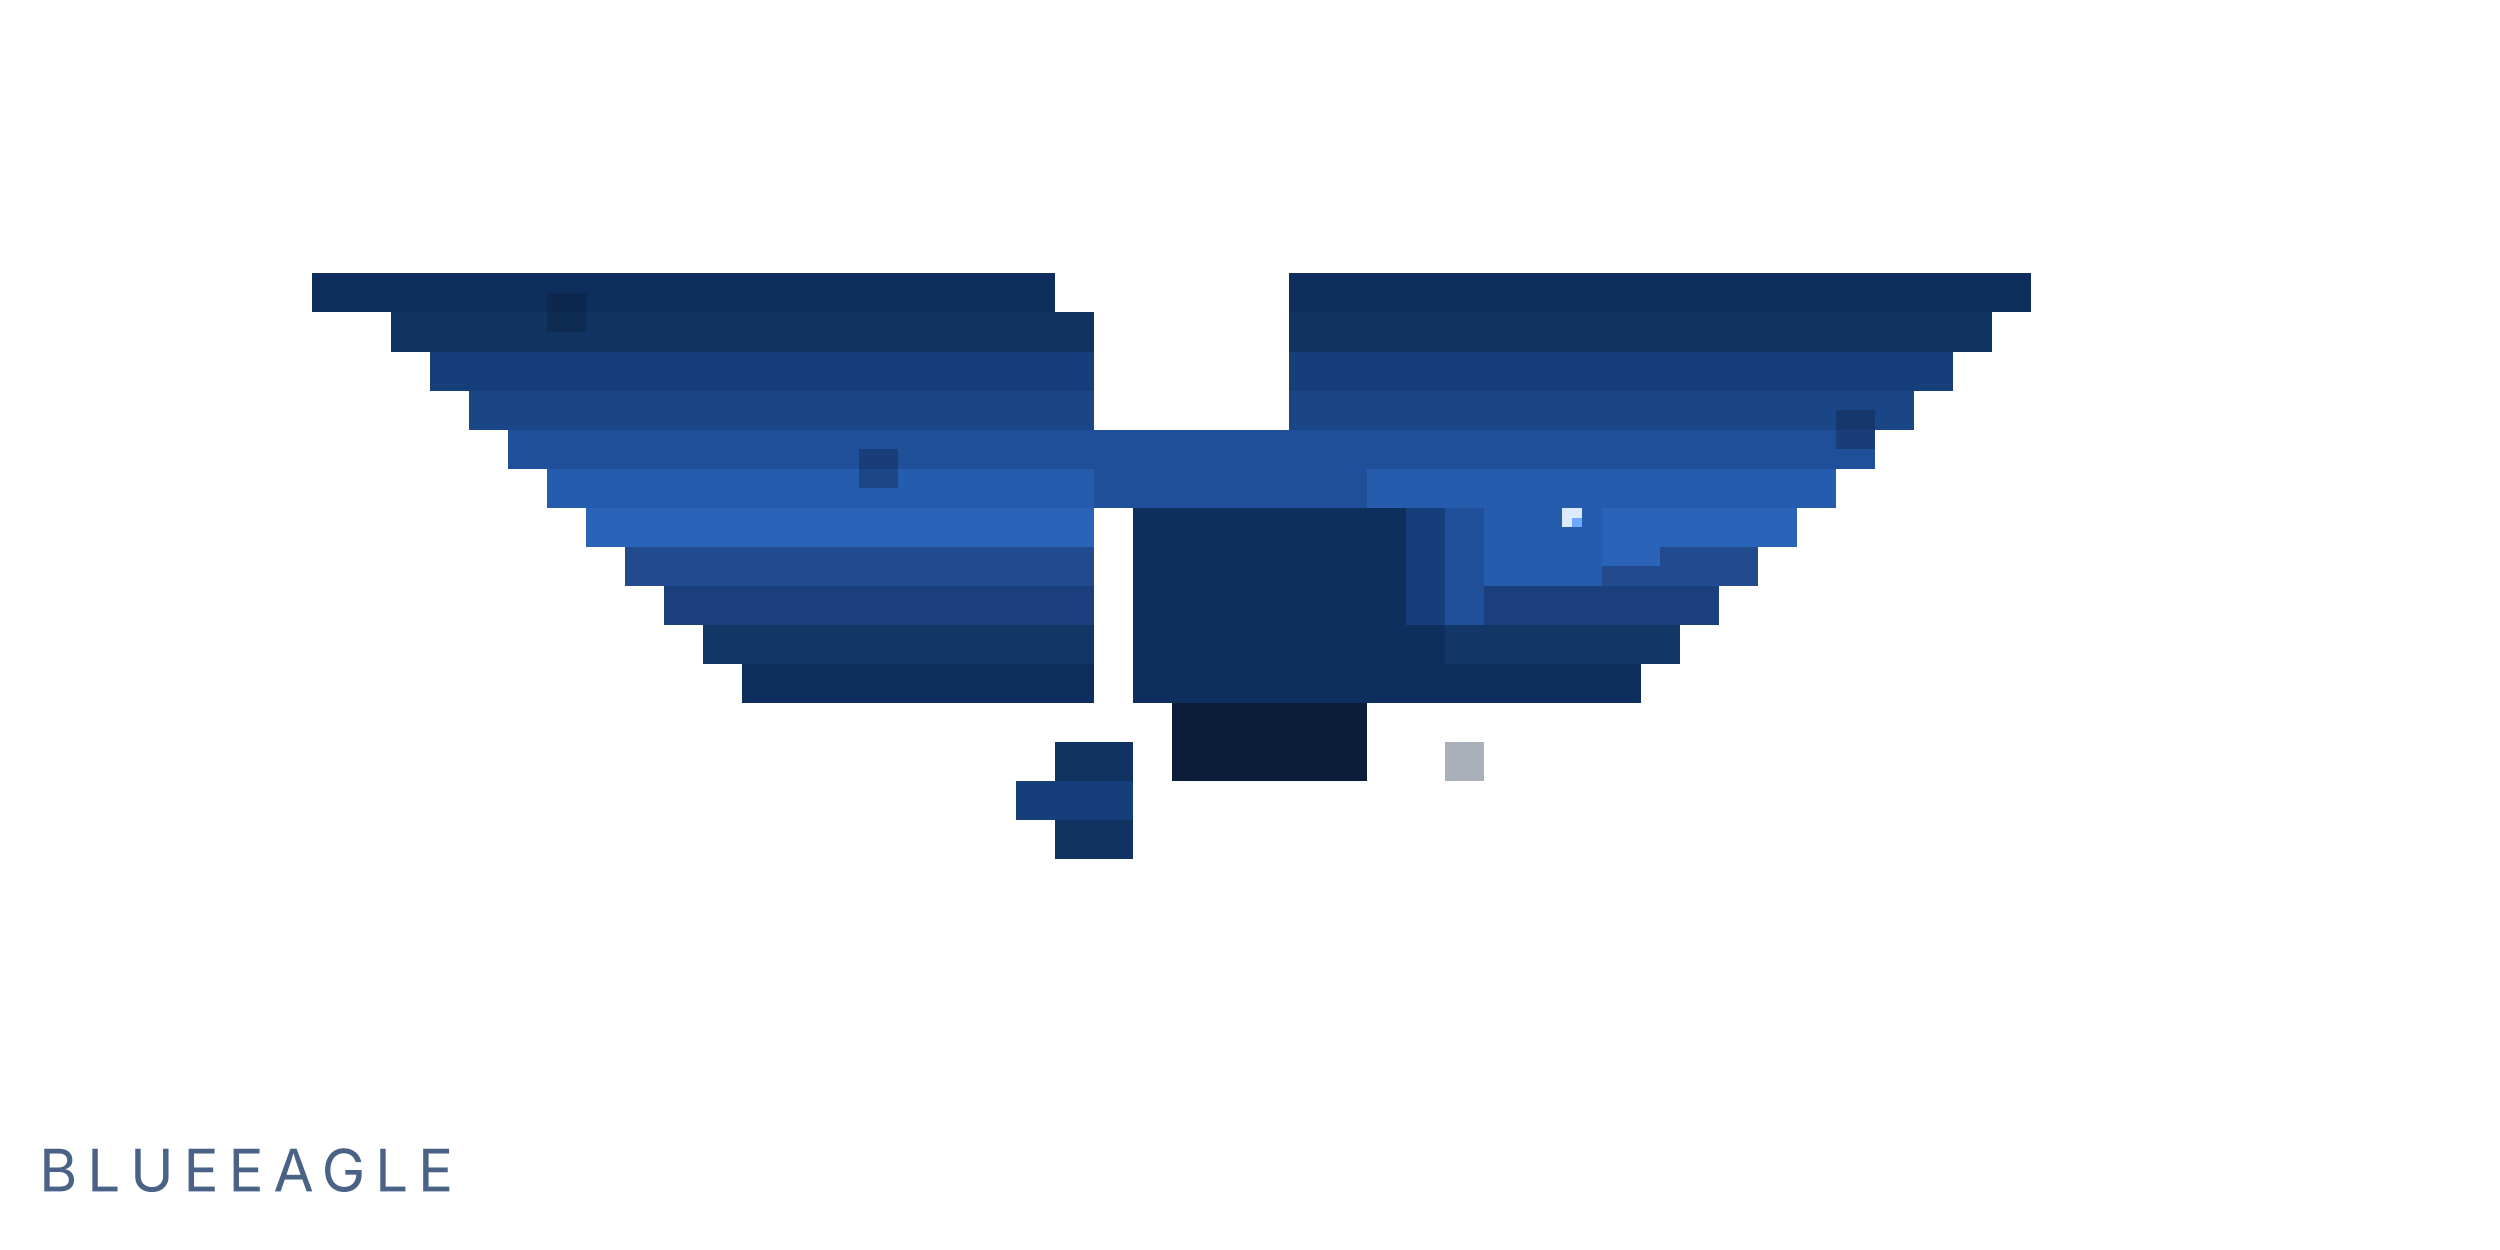
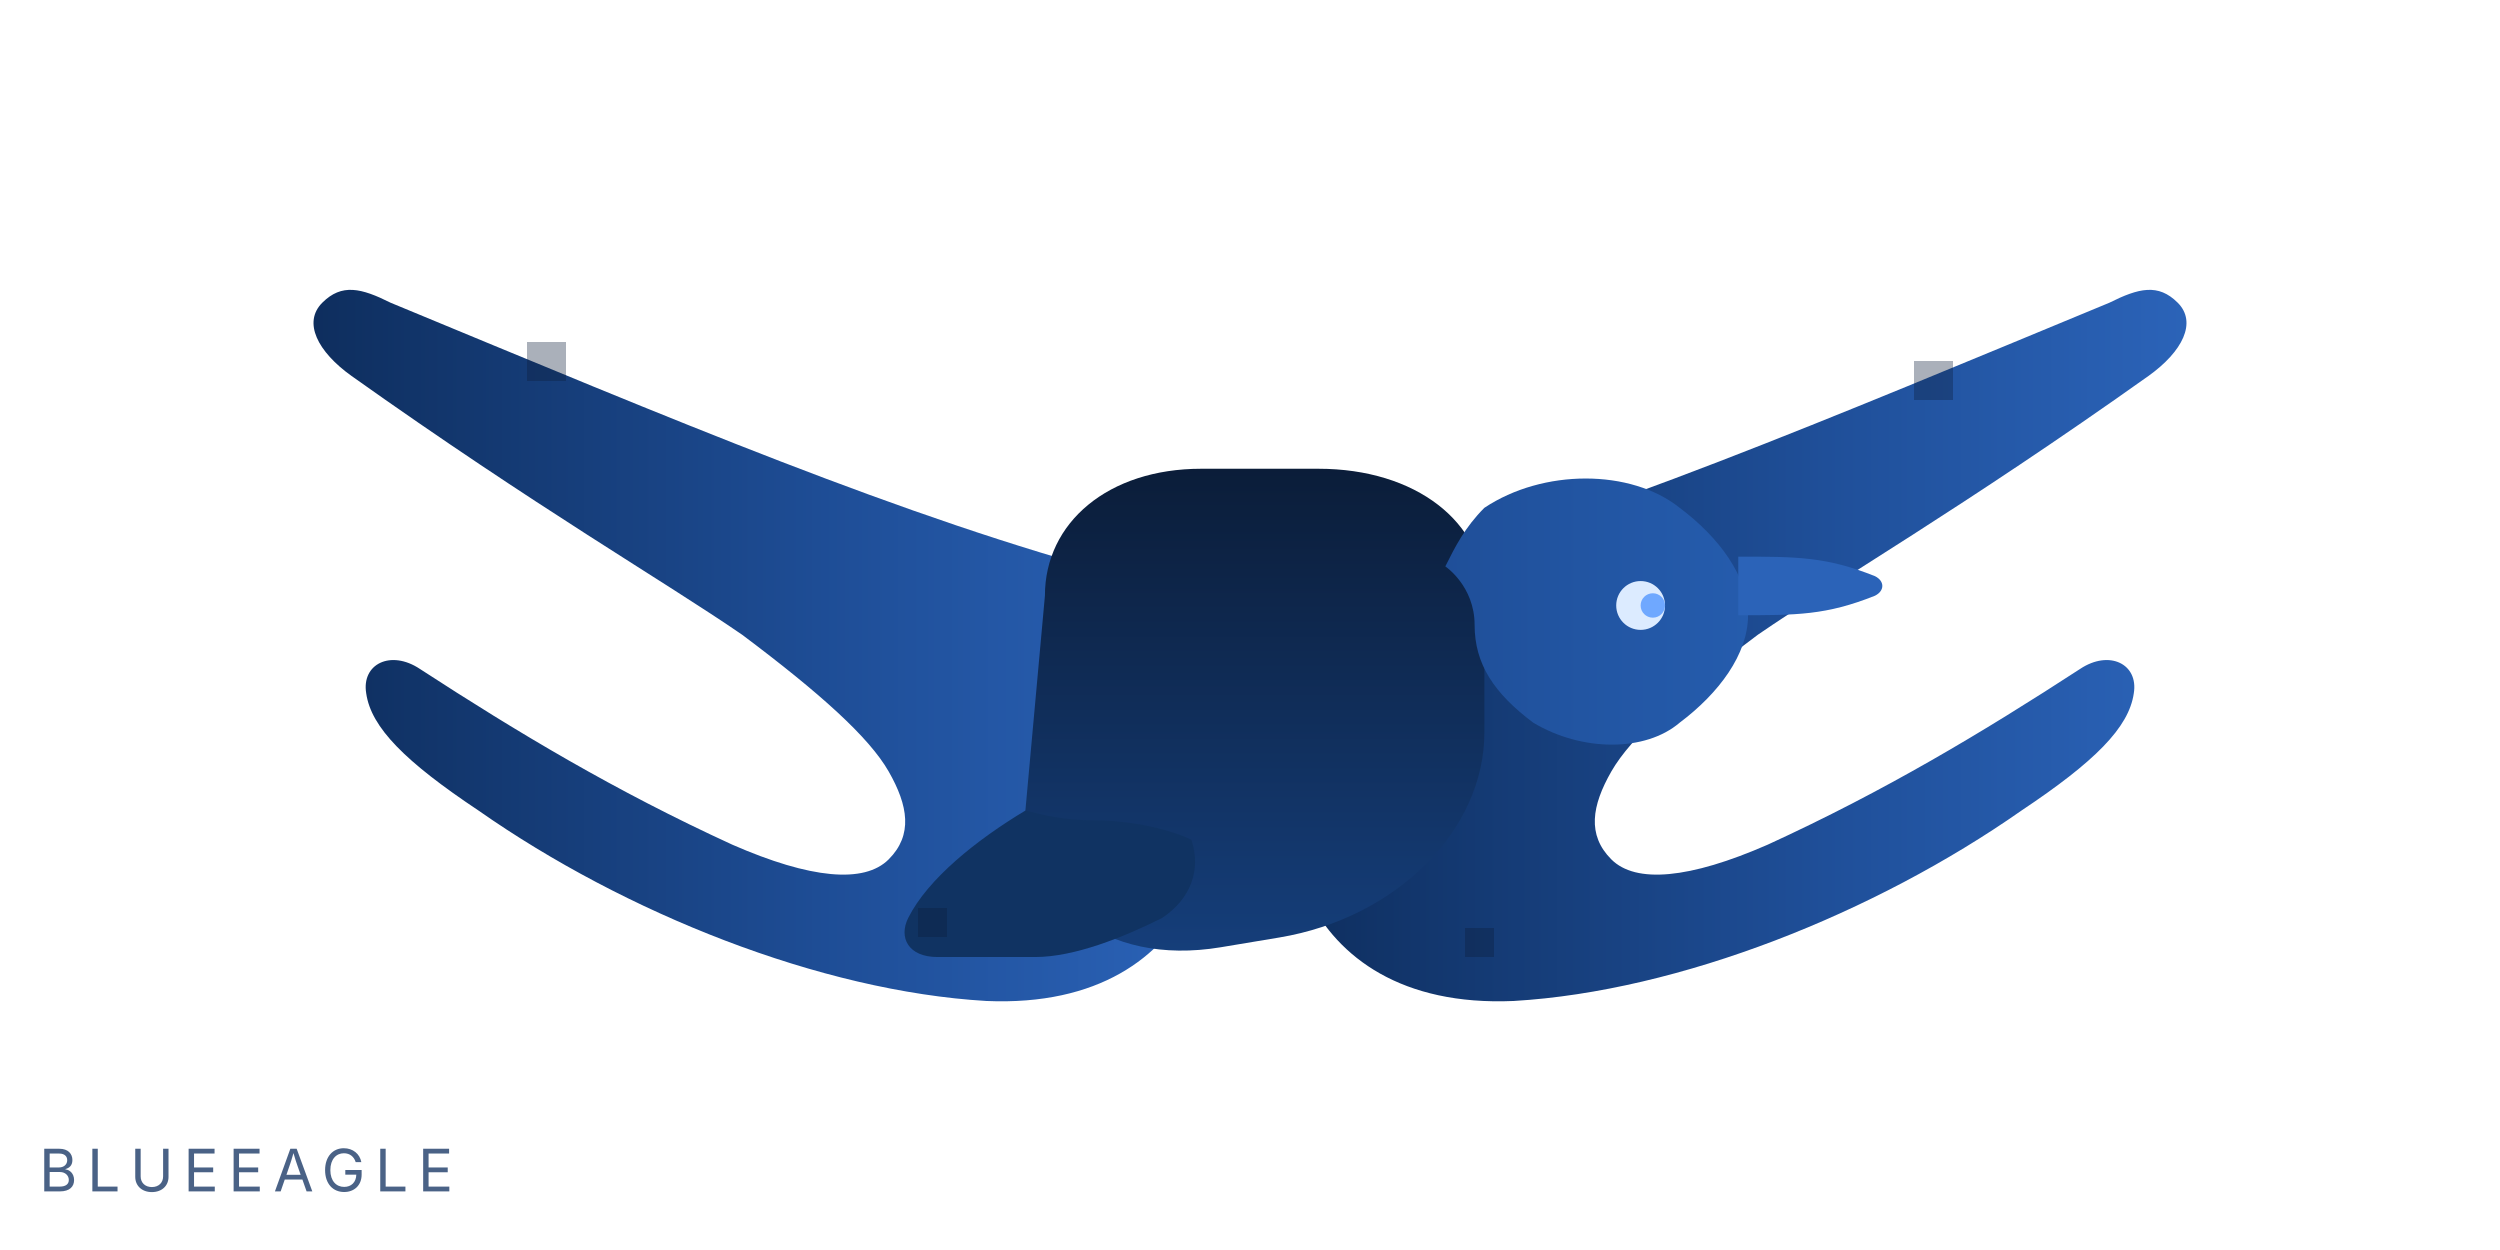
<svg xmlns="http://www.w3.org/2000/svg" viewBox="0 0 512 256" width="2048" height="1024">
  <defs>
+     <linearGradient id="wingGradient" x1="0%" y1="0%" x2="100%" y2="0%">
+       <stop offset="0%" stop-color="#0E2E5E" />
+       <stop offset="60%" stop-color="#1F4F99" />
+       <stop offset="100%" stop-color="#2B63B8" />
+     </linearGradient>
+     <linearGradient id="bodyGradient" x1="0%" y1="0%" x2="0%" y2="100%">
+       <stop offset="0%" stop-color="#0B1D39" />
+       <stop offset="100%" stop-color="#153E7A" />
+     </linearGradient>
+     <linearGradient id="headGradient" x1="0%" y1="0%" x2="100%" y2="0%">
+       <stop offset="0%" stop-color="#1F4F99" />
+       <stop offset="100%" stop-color="#255CAD" />
+     </linearGradient>
    <style>
-       .pixel { shape-rendering: crispEdges; }
+       .soft { shape-rendering: auto; }
+       .pixel-accent { shape-rendering: crispEdges; }
    </style>
  </defs>
  <rect x="0" y="0" width="512" height="256" fill="none" />
-   <g id="eagle" class="pixel">
-     <rect x="64" y="56" width="152" height="8" fill="#0E2E5E" />
-     <rect x="80" y="64" width="144" height="8" fill="#103362" />
-     <rect x="88" y="72" width="136" height="8" fill="#153E7A" />
-     <rect x="96" y="80" width="128" height="8" fill="#1A4587" />
-     <rect x="104" y="88" width="120" height="8" fill="#1F4F99" />
-     <rect x="112" y="96" width="112" height="8" fill="#255CAD" />
-     <rect x="120" y="104" width="104" height="8" fill="#2B63B8" />
-     <rect x="128" y="112" width="96" height="8" fill="#224B8F" />
-     <rect x="136" y="120" width="88" height="8" fill="#1B3F7C" />
-     <rect x="144" y="128" width="80" height="8" fill="#123665" />
-     <rect x="152" y="136" width="72" height="8" fill="#0E2E5E" />
-     <rect x="264" y="56" width="152" height="8" fill="#0E2E5E" />
-     <rect x="264" y="64" width="144" height="8" fill="#103362" />
-     <rect x="264" y="72" width="136" height="8" fill="#153E7A" />
-     <rect x="264" y="80" width="128" height="8" fill="#1A4587" />
-     <rect x="264" y="88" width="120" height="8" fill="#1F4F99" />
-     <rect x="264" y="96" width="112" height="8" fill="#255CAD" />
-     <rect x="264" y="104" width="104" height="8" fill="#2B63B8" />
-     <rect x="264" y="112" width="96" height="8" fill="#224B8F" />
-     <rect x="264" y="120" width="88" height="8" fill="#1B3F7C" />
-     <rect x="264" y="128" width="80" height="8" fill="#123665" />
-     <rect x="264" y="136" width="72" height="8" fill="#0E2E5E" />
-     <rect x="224" y="88" width="56" height="16" fill="#1F4F99" />
-     <rect x="232" y="104" width="64" height="40" fill="#0E2E5E" />
-     <rect x="240" y="144" width="40" height="16" fill="#0B1D39" />
-     <rect x="216" y="152" width="16" height="8" fill="#103362" />
-     <rect x="208" y="160" width="24" height="8" fill="#153E7A" />
-     <rect x="216" y="168" width="16" height="8" fill="#103362" />
-     <rect x="288" y="104" width="8" height="24" fill="#153E7A" />
-     <rect x="296" y="104" width="8" height="24" fill="#1F4F99" />
-     <rect x="304" y="96" width="24" height="24" fill="#255CAD" />
-     <rect x="328" y="108" width="12" height="8" fill="#2B63B8" />
-     <rect x="320" y="104" width="4" height="4" fill="#DCEBFF" />
-     <rect x="322" y="106" width="2" height="2" fill="#6FA8FF" />
-     <rect x="112" y="60" width="8" height="8" fill="#0B1D39" opacity="0.4" />
-     <rect x="176" y="92" width="8" height="8" fill="#0B1D39" opacity="0.35" />
-     <rect x="376" y="84" width="8" height="8" fill="#0B1D39" opacity="0.35" />
-     <rect x="296" y="152" width="8" height="8" fill="#0B1D39" opacity="0.35" />
+   <g id="eagle" class="soft" fill-rule="evenodd">
+     <path fill="url(#wingGradient)" d="M230,118       C185,106 138,86 80,62       C74,59 70,58 66,62       C62,66 65,72 72,77       C110,104 136,119 152,130       C168,142 178,151 182,158       C186,165 187,171 182,176       C177,181 166,180 150,173       C126,162 106,150 86,137       C80,133 74,136 75,142       C76,149 83,156 98,166       C128,187 168,203 202,205       C225,206 238,196 244,184       C250,172 250,160 244,148       C240,138 235,128 230,118Z" />
+     <path fill="url(#wingGradient)" d="M282,118       C327,106 374,86 432,62       C438,59 442,58 446,62       C450,66 447,72 440,77       C402,104 376,119 360,130       C344,142 334,151 330,158       C326,165 325,171 330,176       C335,181 346,180 362,173       C386,162 406,150 426,137       C432,133 438,136 437,142       C436,149 429,156 414,166       C384,187 344,203 310,205       C287,206 274,196 268,184       C262,172 262,160 268,148       C272,138 277,128 282,118Z" />
+     <path fill="url(#bodyGradient)" d="M214,122       C214,107 227,96 246,96       L270,96       C290,96 304,107 304,122       L304,150       C304,170 286,188 262,192       L250,194       C226,198 210,184 210,166       Z" />
+     <path fill="url(#headGradient)" d="M304,104       C316,96 334,96 344,104       C352,110 358,118 358,126       C358,134 352,142 344,148       C337,154 324,154 314,148       C306,142 302,136 302,128       C302,120 296,116 296,116       C298,112 300,108 304,104Z" />
+     <path fill="#2B63B8" d="M356,126       C368,126 374,126 384,122       C386,121 386,119 384,118       C374,114 368,114 356,114       C356,118 356,122 356,126Z" />
+     <circle cx="336" cy="124" r="5" fill="#DCEBFF" />
+     <circle cx="338.5" cy="124" r="2.5" fill="#6FA8FF" />
+     <path fill="#103362" d="M210,166       C200,172 190,180 186,188       C184,192 186,196 192,196       L212,196       C220,196 230,192 238,188       C244,184 246,178 244,172       C240,170 232,168 224,168       C218,168 214,167 210,166Z" />
+   </g>
+   <g class="pixel-accent" opacity="0.35">
+     <rect x="108" y="70" width="8" height="8" fill="#0B1D39" />
+     <rect x="392" y="74" width="8" height="8" fill="#0B1D39" />
+     <rect x="300" y="190" width="6" height="6" fill="#0B1D39" />
+     <rect x="188" y="186" width="6" height="6" fill="#0B1D39" />
  </g>
  <g aria-hidden="true" fill="#0E2E5E" opacity="0.75">
    <text x="8" y="244" font-family="'Inter', system-ui, -apple-system, Segoe UI, Roboto, Ubuntu, Cantarell, 'Helvetica Neue', Arial, 'Noto Sans', 'Liberation Sans', sans-serif" font-size="12" letter-spacing="2">BLUEEAGLE</text>
  </g>
</svg>
